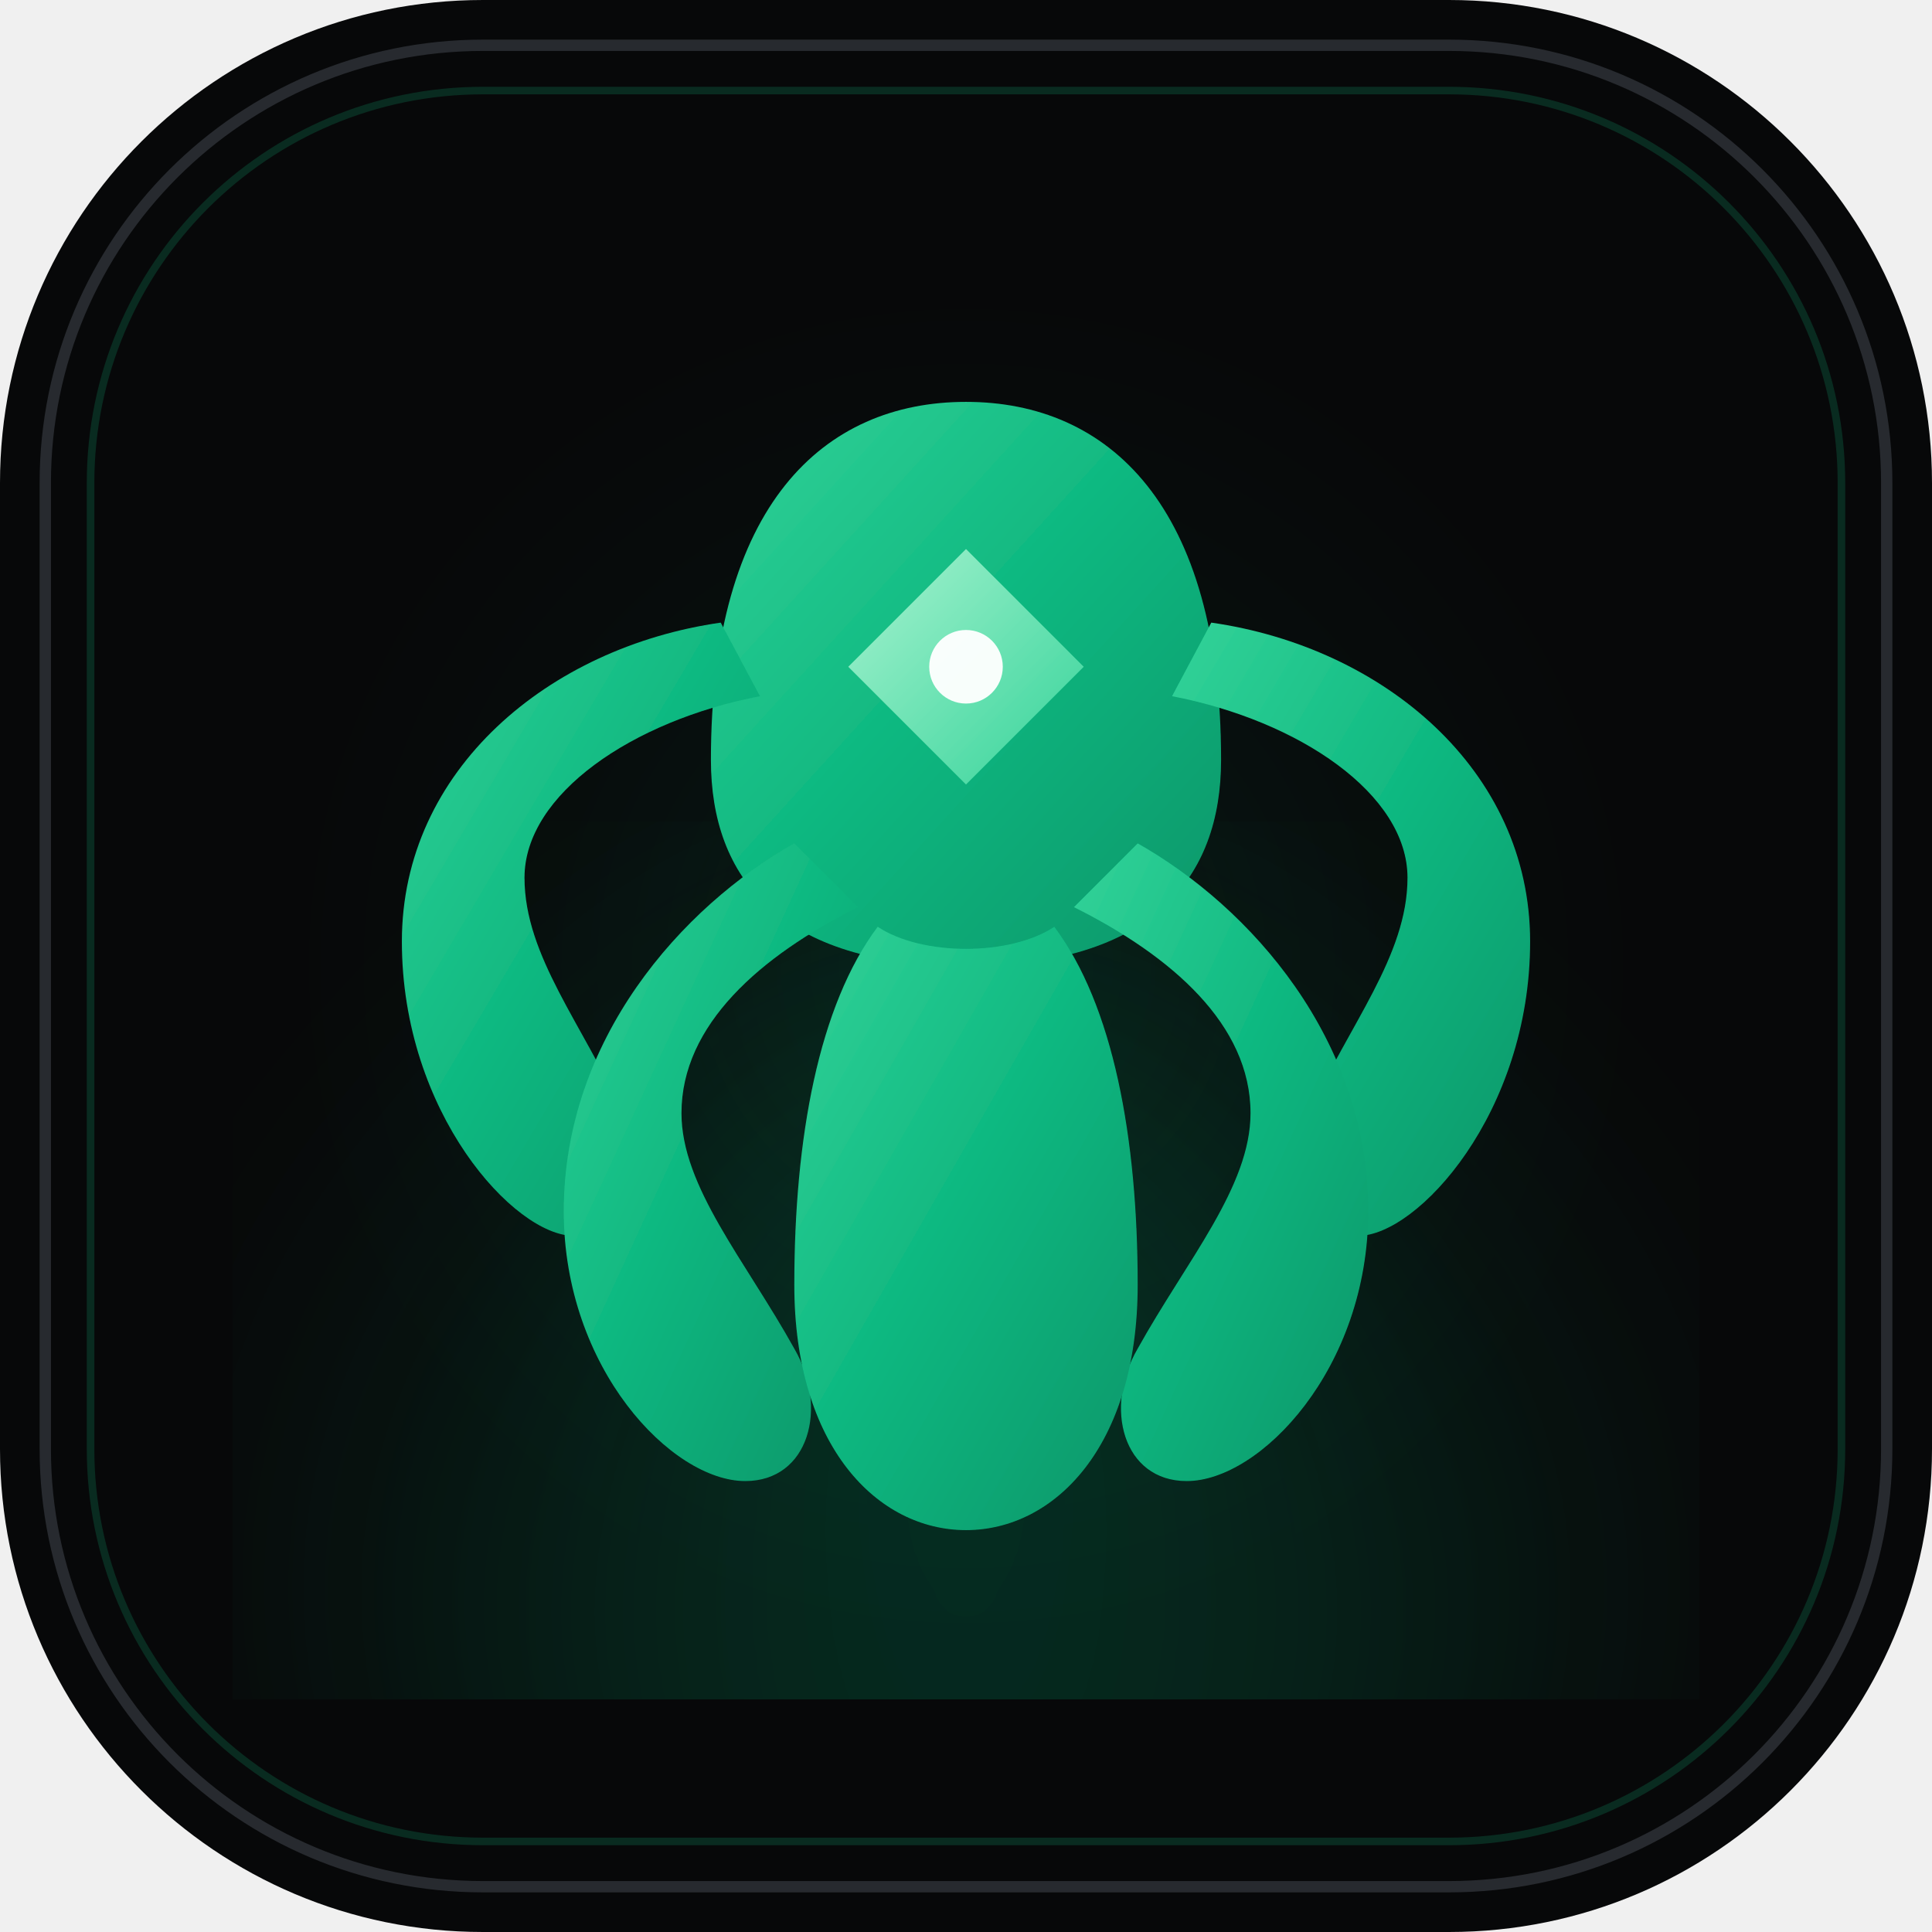
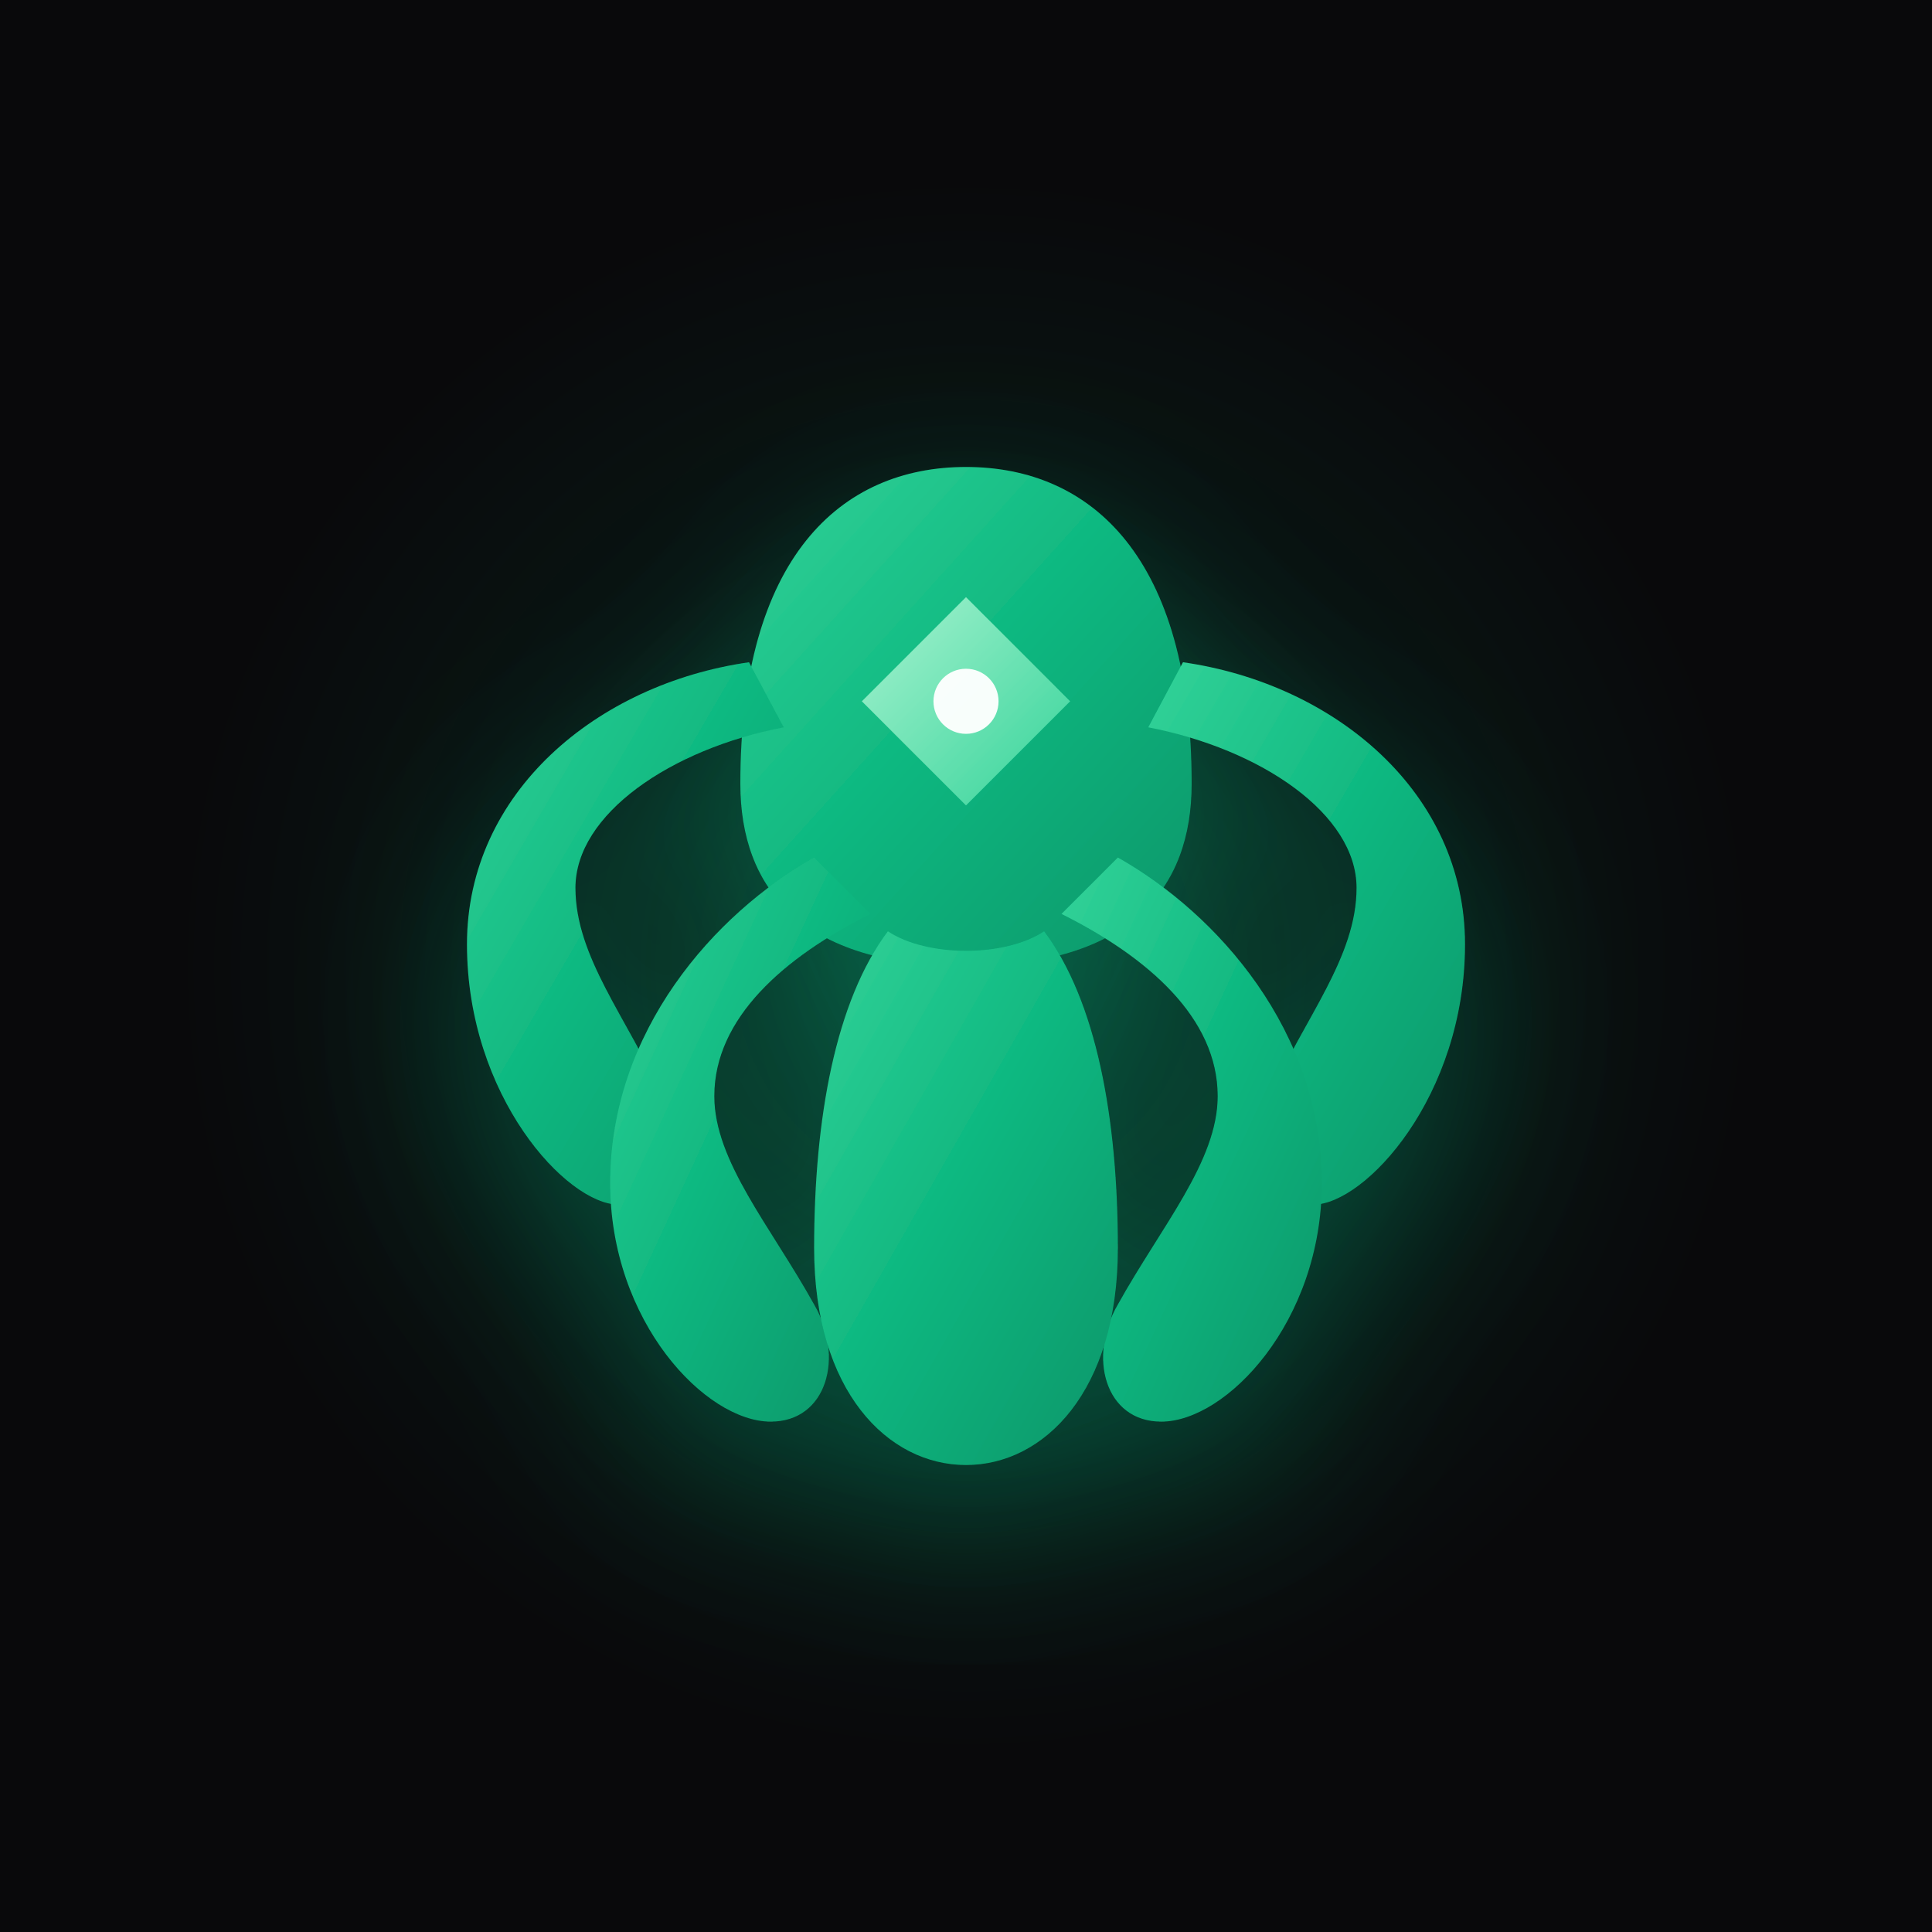
- <svg xmlns="http://www.w3.org/2000/svg" viewBox="0 0 512 512" fill="none">
-   <rect width="512" height="512" rx="128" fill="#070809" />
-   <rect x="12" y="12" width="488" height="488" rx="116" stroke="#272A2F" stroke-width="3" />
-   <rect x="24" y="24" width="464" height="464" rx="104" stroke="#10B981" stroke-width="2" stroke-opacity="0.2" />
-   <circle cx="256" cy="256" r="180" fill="url(#ambient_glow)" opacity="0.35" />
+ <svg xmlns="http://www.w3.org/2000/svg" viewBox="0 0 512 512" width="512" height="512" fill="none">
+   <rect width="512" height="512" fill="#09090b" />
+   <radialGradient id="amb_glow" cx="50%" cy="50%" r="50%">
+     <stop offset="0%" stop-color="#10B981" stop-opacity="0.25" />
+     <stop offset="60%" stop-color="#059669" stop-opacity="0.08" />
+     <stop offset="100%" stop-color="#059669" stop-opacity="0" />
+   </radialGradient>
+   <circle cx="256" cy="256" r="210" fill="url(#amb_glow)" />
  <defs>
-     <radialGradient id="ambient_glow" cx="50%" cy="50%" r="50%">
-       <stop offset="0%" stop-color="#10B981" stop-opacity="0.3" />
-       <stop offset="60%" stop-color="#059669" stop-opacity="0.1" />
-       <stop offset="100%" stop-color="#059669" stop-opacity="0" />
-     </radialGradient>
-     <linearGradient id="ursella_emerald_primary" x1="0%" y1="0%" x2="100%" y2="100%">
+     <linearGradient id="ursella_emerald_grad" x1="0%" y1="0%" x2="100%" y2="100%">
      <stop offset="0%" stop-color="#34D399" />
      <stop offset="45%" stop-color="#10B981" />
      <stop offset="100%" stop-color="#059669" />
    </linearGradient>
-     <linearGradient id="ursella_core_diamond" x1="0%" y1="0%" x2="100%" y2="100%">
+     <linearGradient id="ursella_emerald_core_grad" x1="0%" y1="0%" x2="100%" y2="100%">
      <stop offset="0%" stop-color="#A7F3D0" />
      <stop offset="100%" stop-color="#34D399" />
    </linearGradient>
-     <filter id="subtle_drop" x="-15%" y="-15%" width="130%" height="130%">
-       <feDropShadow dx="0" dy="12" stdDeviation="16" flood-color="#059669" flood-opacity="0.3" />
+     <filter id="ursella_glow_subtle" x="-20%" y="-20%" width="140%" height="140%">
+       <feDropShadow dx="0" dy="1.5" stdDeviation="2" flood-color="#10B981" flood-opacity="0.35" />
    </filter>
  </defs>
-   <g filter="url(#subtle_drop)" transform="translate(48, 48) scale(13)">
-     <path d="M10.8 11.8 C10.8 6.6 13.1 4.5 16 4.5 C18.9 4.5 21.2 6.6 21.2 11.8 C21.2 14.2 19.8 16 16 16 C12.2 16 10.8 14.2 10.8 11.8 Z" fill="url(#ursella_emerald_primary)" />
-     <path d="M11 9 C7.5 9.5 4.5 12 4.5 15.5 C4.5 19 6.8 21.5 8 21.5 C9.2 21.5 9.5 20.2 9 19 C8.2 17.2 7 15.8 7 14.2 C7 12.5 9.2 11 11.8 10.5 Z" fill="url(#ursella_emerald_primary)" />
-     <path d="M21 9 C24.5 9.5 27.5 12 27.5 15.5 C27.5 19 25.2 21.5 24 21.5 C22.8 21.5 22.5 20.2 23 19 C23.8 17.2 25 15.8 25 14.2 C25 12.5 22.8 11 20.2 10.5 Z" fill="url(#ursella_emerald_primary)" />
-     <path d="M12.5 13.5 C10.2 14.8 7.8 17.5 7.8 21 C7.8 24.2 10 26.5 11.5 26.5 C12.8 26.5 13.2 25 12.5 23.8 C11.5 22 10.2 20.5 10.2 19 C10.2 17.2 11.8 15.8 13.8 14.8 Z" fill="url(#ursella_emerald_primary)" />
-     <path d="M19.5 13.5 C21.8 14.8 24.2 17.5 24.2 21 C24.2 24.2 22 26.5 20.5 26.5 C19.2 26.5 18.8 25 19.5 23.8 C20.5 22 21.8 20.5 21.8 19 C21.8 17.2 20.2 15.8 18.2 14.8 Z" fill="url(#ursella_emerald_primary)" />
-     <path d="M14.2 15.2 C13 16.8 12.5 19.5 12.5 22.5 C12.5 25.8 14.2 27.5 16 27.5 C17.8 27.5 19.5 25.8 19.5 22.5 C19.5 19.5 19 16.8 17.8 15.2 C16.9 15.8 15.1 15.8 14.2 15.2 Z" fill="url(#ursella_emerald_primary)" />
-     <path d="M16 7.5 L18.4 9.9 L16 12.3 L13.6 9.9 Z" fill="url(#ursella_core_diamond)" />
- 
-     {/* Precision Micro Focus Anchor */}
+   <g filter="url(#ursella_glow_subtle)" transform="translate(72, 72) scale(11.5)">
+     <path d="M10.8 11.8 C10.8 6.6 13.1 4.5 16 4.5 C18.9 4.5 21.2 6.6 21.2 11.8 C21.2 14.2 19.8 16 16 16 C12.2 16 10.8 14.2 10.8 11.8 Z" fill="url(#ursella_emerald_grad)" />
+     <path d="M11 9 C7.5 9.5 4.5 12 4.5 15.5 C4.5 19 6.8 21.5 8 21.5 C9.2 21.5 9.5 20.2 9 19 C8.2 17.2 7 15.8 7 14.2 C7 12.5 9.2 11 11.8 10.5 Z" fill="url(#ursella_emerald_grad)" />
+     <path d="M21 9 C24.5 9.5 27.5 12 27.5 15.5 C27.5 19 25.2 21.5 24 21.5 C22.8 21.5 22.5 20.2 23 19 C23.8 17.2 25 15.8 25 14.2 C25 12.5 22.8 11 20.2 10.5 Z" fill="url(#ursella_emerald_grad)" />
+     <path d="M12.5 13.5 C10.2 14.8 7.8 17.5 7.8 21 C7.8 24.2 10 26.5 11.5 26.5 C12.8 26.5 13.2 25 12.5 23.8 C11.5 22 10.2 20.5 10.2 19 C10.2 17.2 11.8 15.8 13.8 14.8 Z" fill="url(#ursella_emerald_grad)" />
+     <path d="M19.5 13.5 C21.8 14.8 24.2 17.5 24.2 21 C24.2 24.2 22 26.5 20.5 26.5 C19.2 26.5 18.8 25 19.5 23.8 C20.5 22 21.8 20.5 21.8 19 C21.8 17.2 20.2 15.8 18.2 14.8 Z" fill="url(#ursella_emerald_grad)" />
+     <path d="M14.2 15.2 C13 16.8 12.5 19.5 12.5 22.5 C12.5 25.8 14.2 27.5 16 27.5 C17.8 27.5 19.5 25.8 19.5 22.5 C19.5 19.5 19 16.8 17.8 15.2 C16.9 15.8 15.1 15.8 14.2 15.2 Z" fill="url(#ursella_emerald_grad)" />
+     <path d="M16 7.5 L18.4 9.9 L16 12.3 L13.6 9.9 Z" fill="url(#ursella_emerald_core_grad)" />
    <circle cx="16" cy="9.9" r="0.75" fill="#FFFFFF" opacity="0.95" />
  </g>
</svg>
